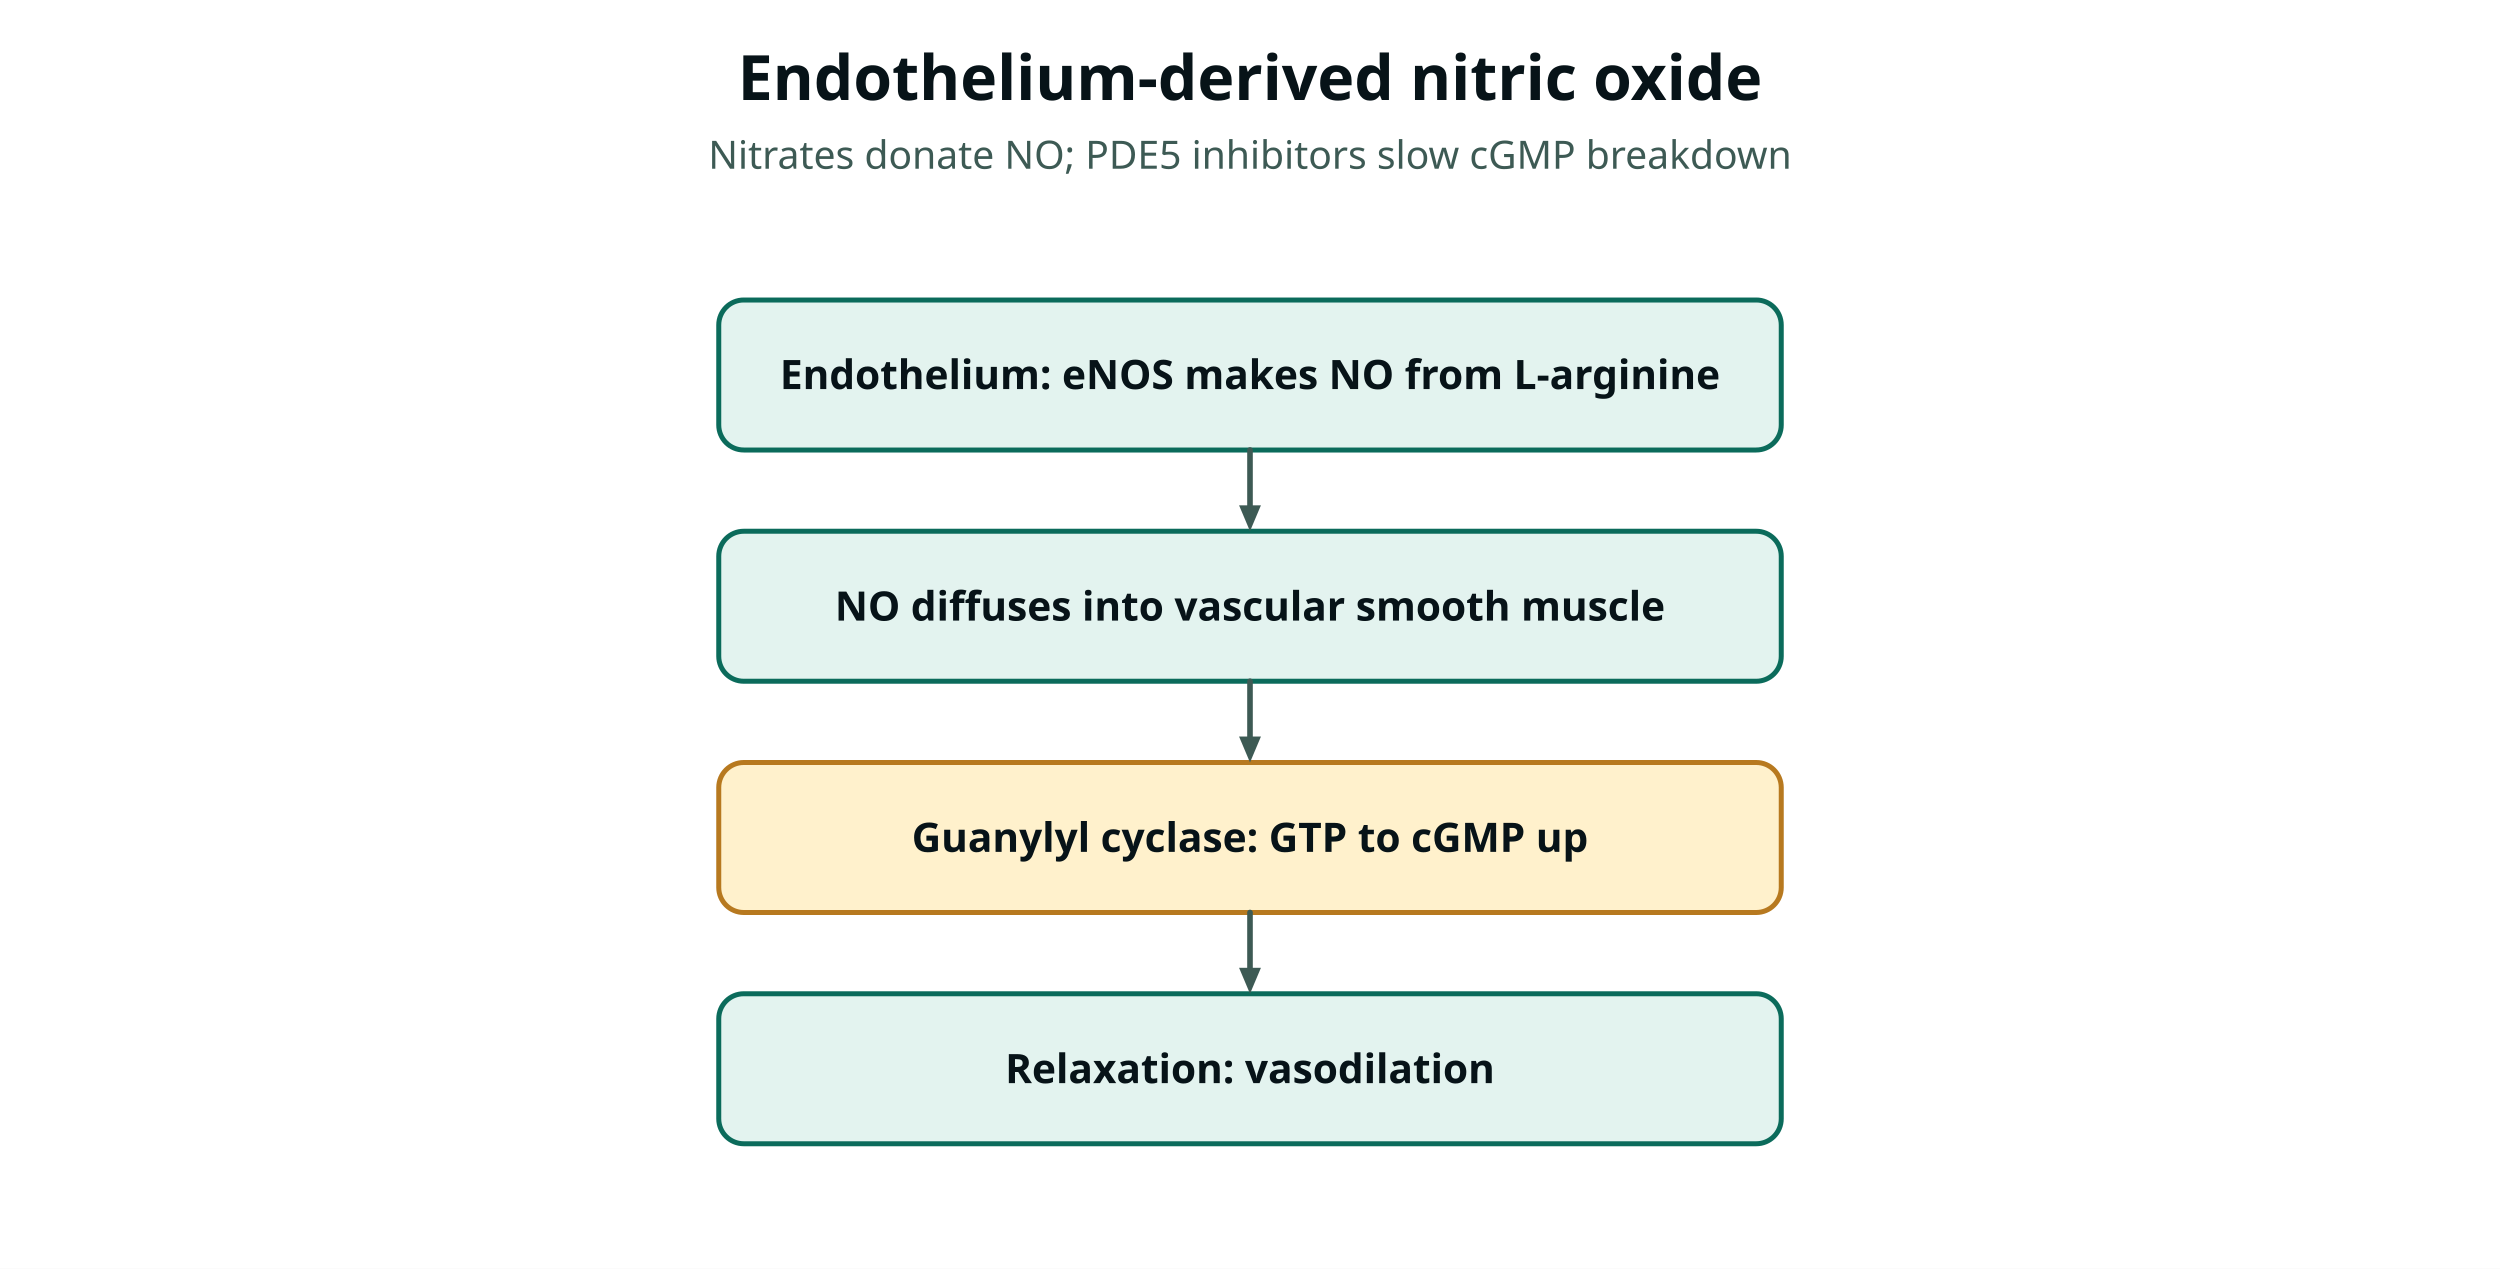
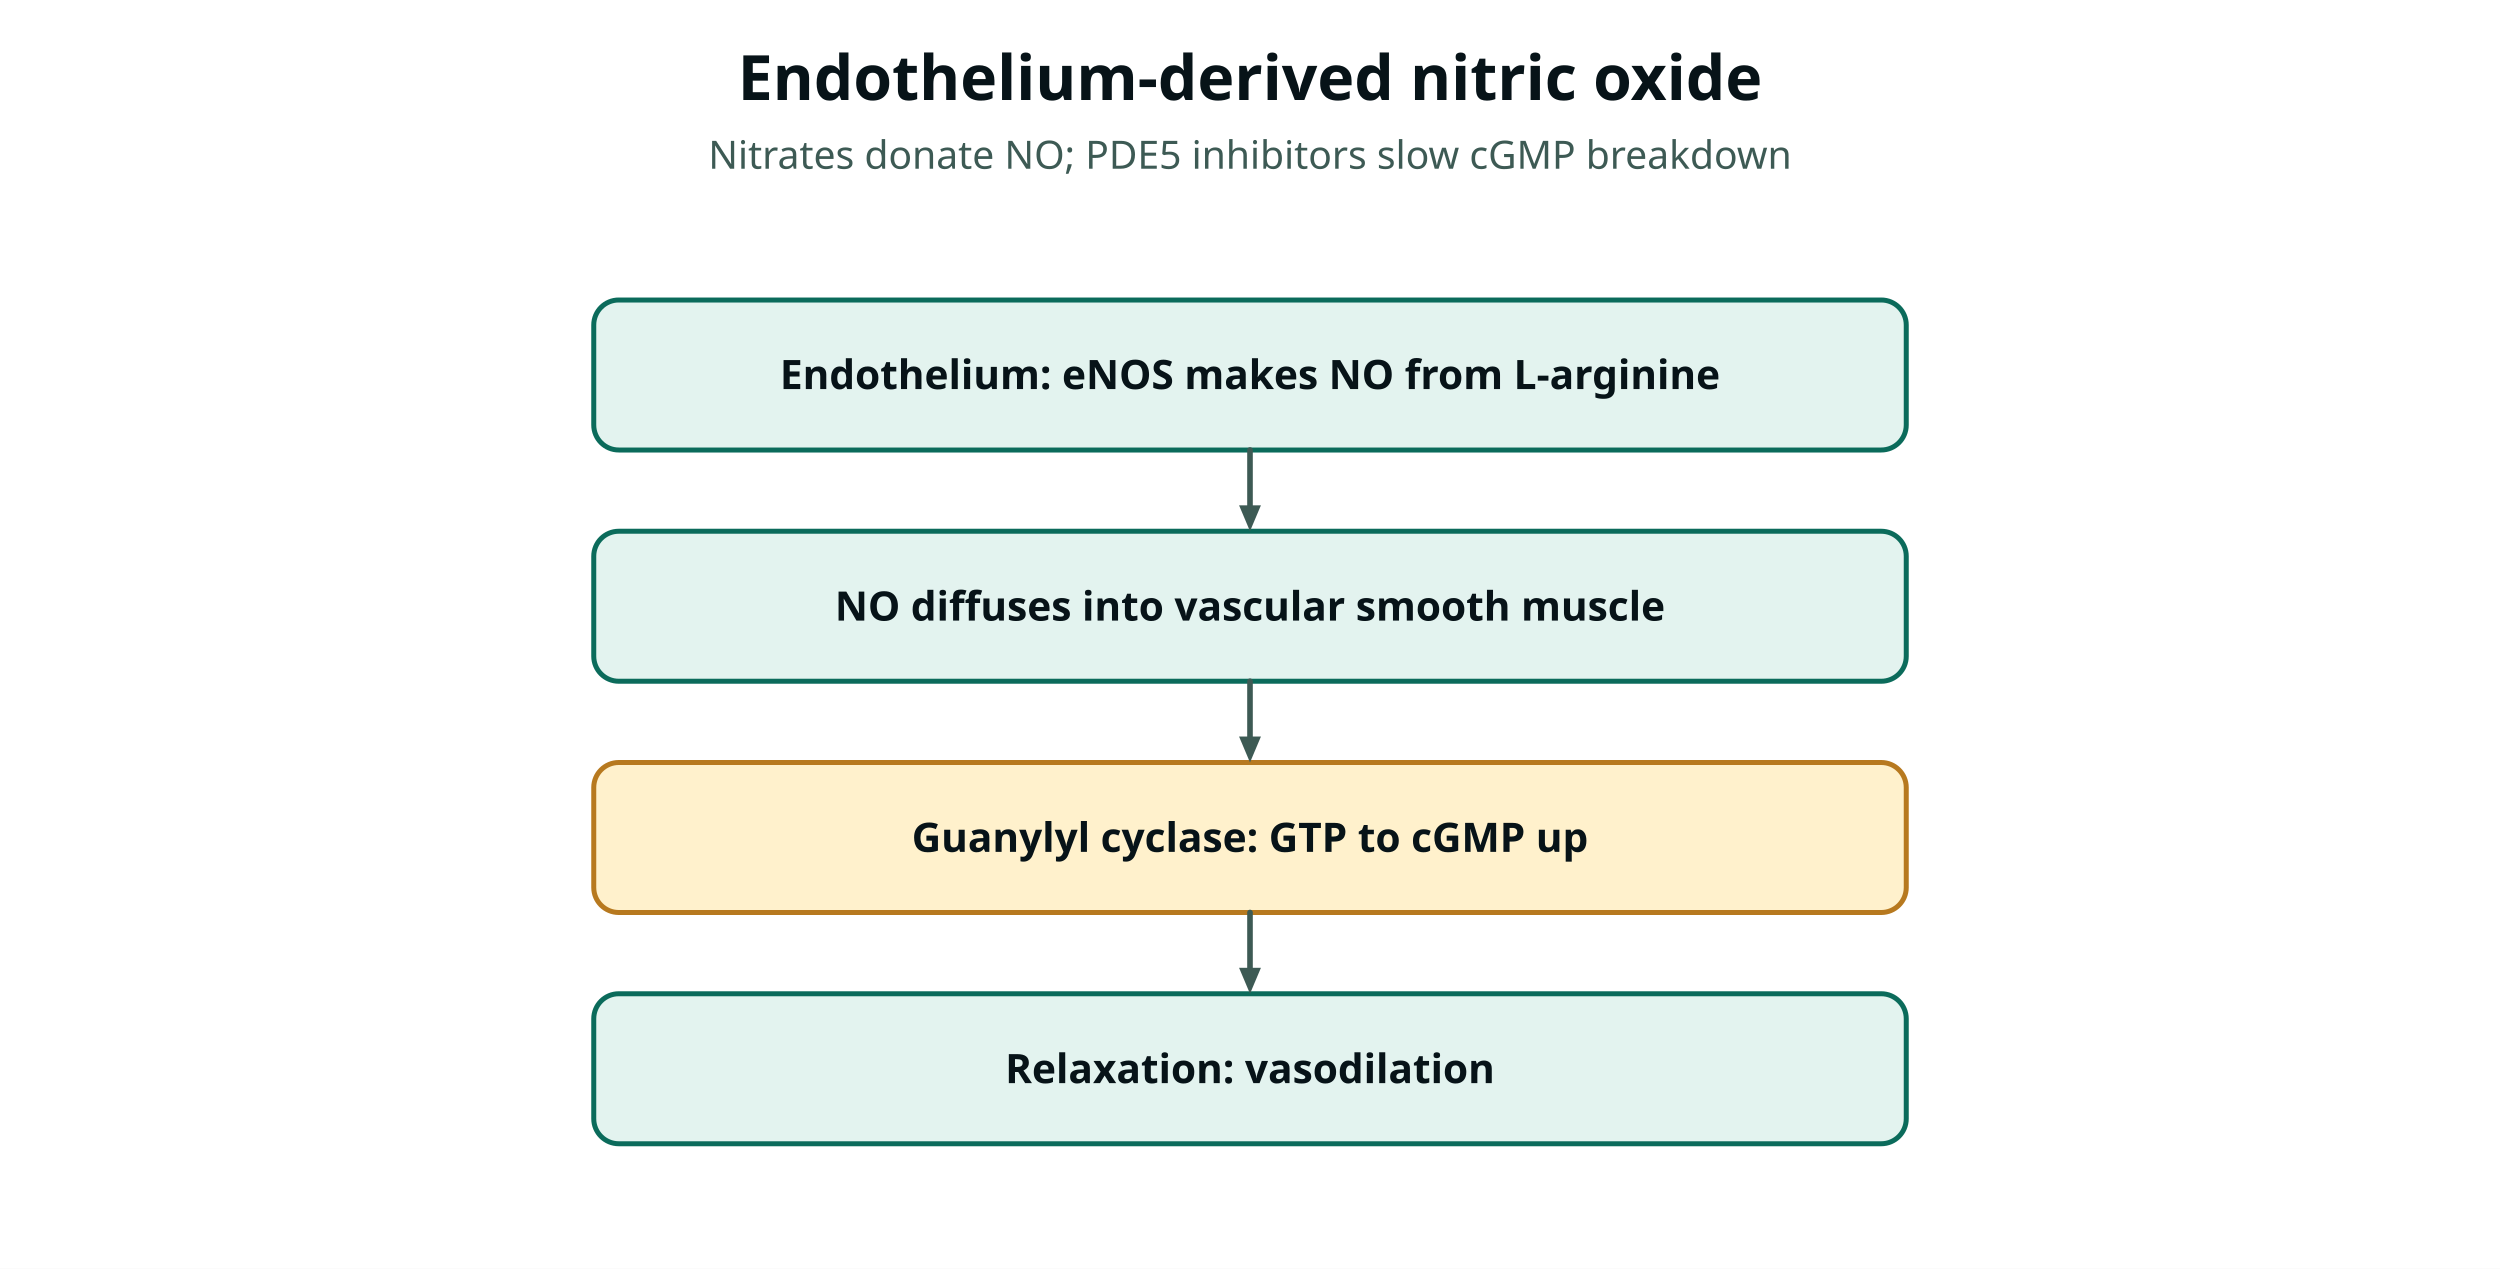
<svg xmlns="http://www.w3.org/2000/svg" viewBox="0 0 800 406" role="img" aria-labelledby="t d">
  <rect width="800" height="406" fill="#FFFFFF" />
  <text x="400.0" y="32.0" font-size="20" font-weight="700" text-anchor="middle" fill="#071318" font-family="system-ui,sans-serif">Endothelium-derived nitric oxide</text>
  <text x="400.0" y="54.0" font-size="12.5" font-weight="400" text-anchor="middle" fill="#3D5A54" font-family="system-ui,sans-serif">Nitrates donate NO; PDE5 inhibitors slow cGMP breakdown</text>
-   <rect x="230.0" y="96.0" width="340.0" height="48.0" rx="8" fill="#E3F3EF" stroke="#0B6B5B" stroke-width="1.6" />
+   <rect x="190.0" y="96.0" width="420.0" height="48.0" rx="8" fill="#E3F3EF" stroke="#0B6B5B" stroke-width="1.6" />
  <text x="400.0" y="124.5" font-size="13" font-weight="600" text-anchor="middle" fill="#071318" font-family="system-ui,sans-serif">Endothelium: eNOS makes NO from L-arginine</text>
-   <rect x="230.0" y="170.0" width="340.0" height="48.0" rx="8" fill="#E3F3EF" stroke="#0B6B5B" stroke-width="1.6" />
+   <rect x="190.0" y="170.0" width="420.0" height="48.0" rx="8" fill="#E3F3EF" stroke="#0B6B5B" stroke-width="1.6" />
  <text x="400.0" y="198.6" font-size="13" font-weight="600" text-anchor="middle" fill="#071318" font-family="system-ui,sans-serif">NO diffuses into vascular smooth muscle</text>
-   <rect x="230.0" y="244.0" width="340.0" height="48.0" rx="8" fill="#FFF1CC" stroke="#B7791F" stroke-width="1.6" />
+   <rect x="190.0" y="244.0" width="420.0" height="48.0" rx="8" fill="#FFF1CC" stroke="#B7791F" stroke-width="1.6" />
  <text x="400.0" y="272.6" font-size="13" font-weight="600" text-anchor="middle" fill="#071318" font-family="system-ui,sans-serif">Guanylyl cyclase: GTP to cGMP up</text>
-   <rect x="230.0" y="318.0" width="340.0" height="48.0" rx="8" fill="#E3F3EF" stroke="#0B6B5B" stroke-width="1.6" />
+   <rect x="190.0" y="318.0" width="420.0" height="48.0" rx="8" fill="#E3F3EF" stroke="#0B6B5B" stroke-width="1.6" />
  <text x="400.0" y="346.6" font-size="13" font-weight="600" text-anchor="middle" fill="#071318" font-family="system-ui,sans-serif">Relaxation: vasodilation</text>
  <line x1="400.0" y1="144.0" x2="400.0" y2="162.8" stroke="#3D5A54" stroke-width="1.8" stroke-linecap="round" />
  <path d="M400.0 170.0 L396.5 161.7 L403.5 161.7 Z" fill="#3D5A54" />
  <line x1="400.0" y1="218.0" x2="400.0" y2="236.8" stroke="#3D5A54" stroke-width="1.8" stroke-linecap="round" />
  <path d="M400.0 244.0 L396.5 235.7 L403.5 235.7 Z" fill="#3D5A54" />
  <line x1="400.0" y1="292.0" x2="400.0" y2="310.8" stroke="#3D5A54" stroke-width="1.8" stroke-linecap="round" />
  <path d="M400.0 318.0 L396.5 309.7 L403.5 309.7 Z" fill="#3D5A54" />
</svg>
